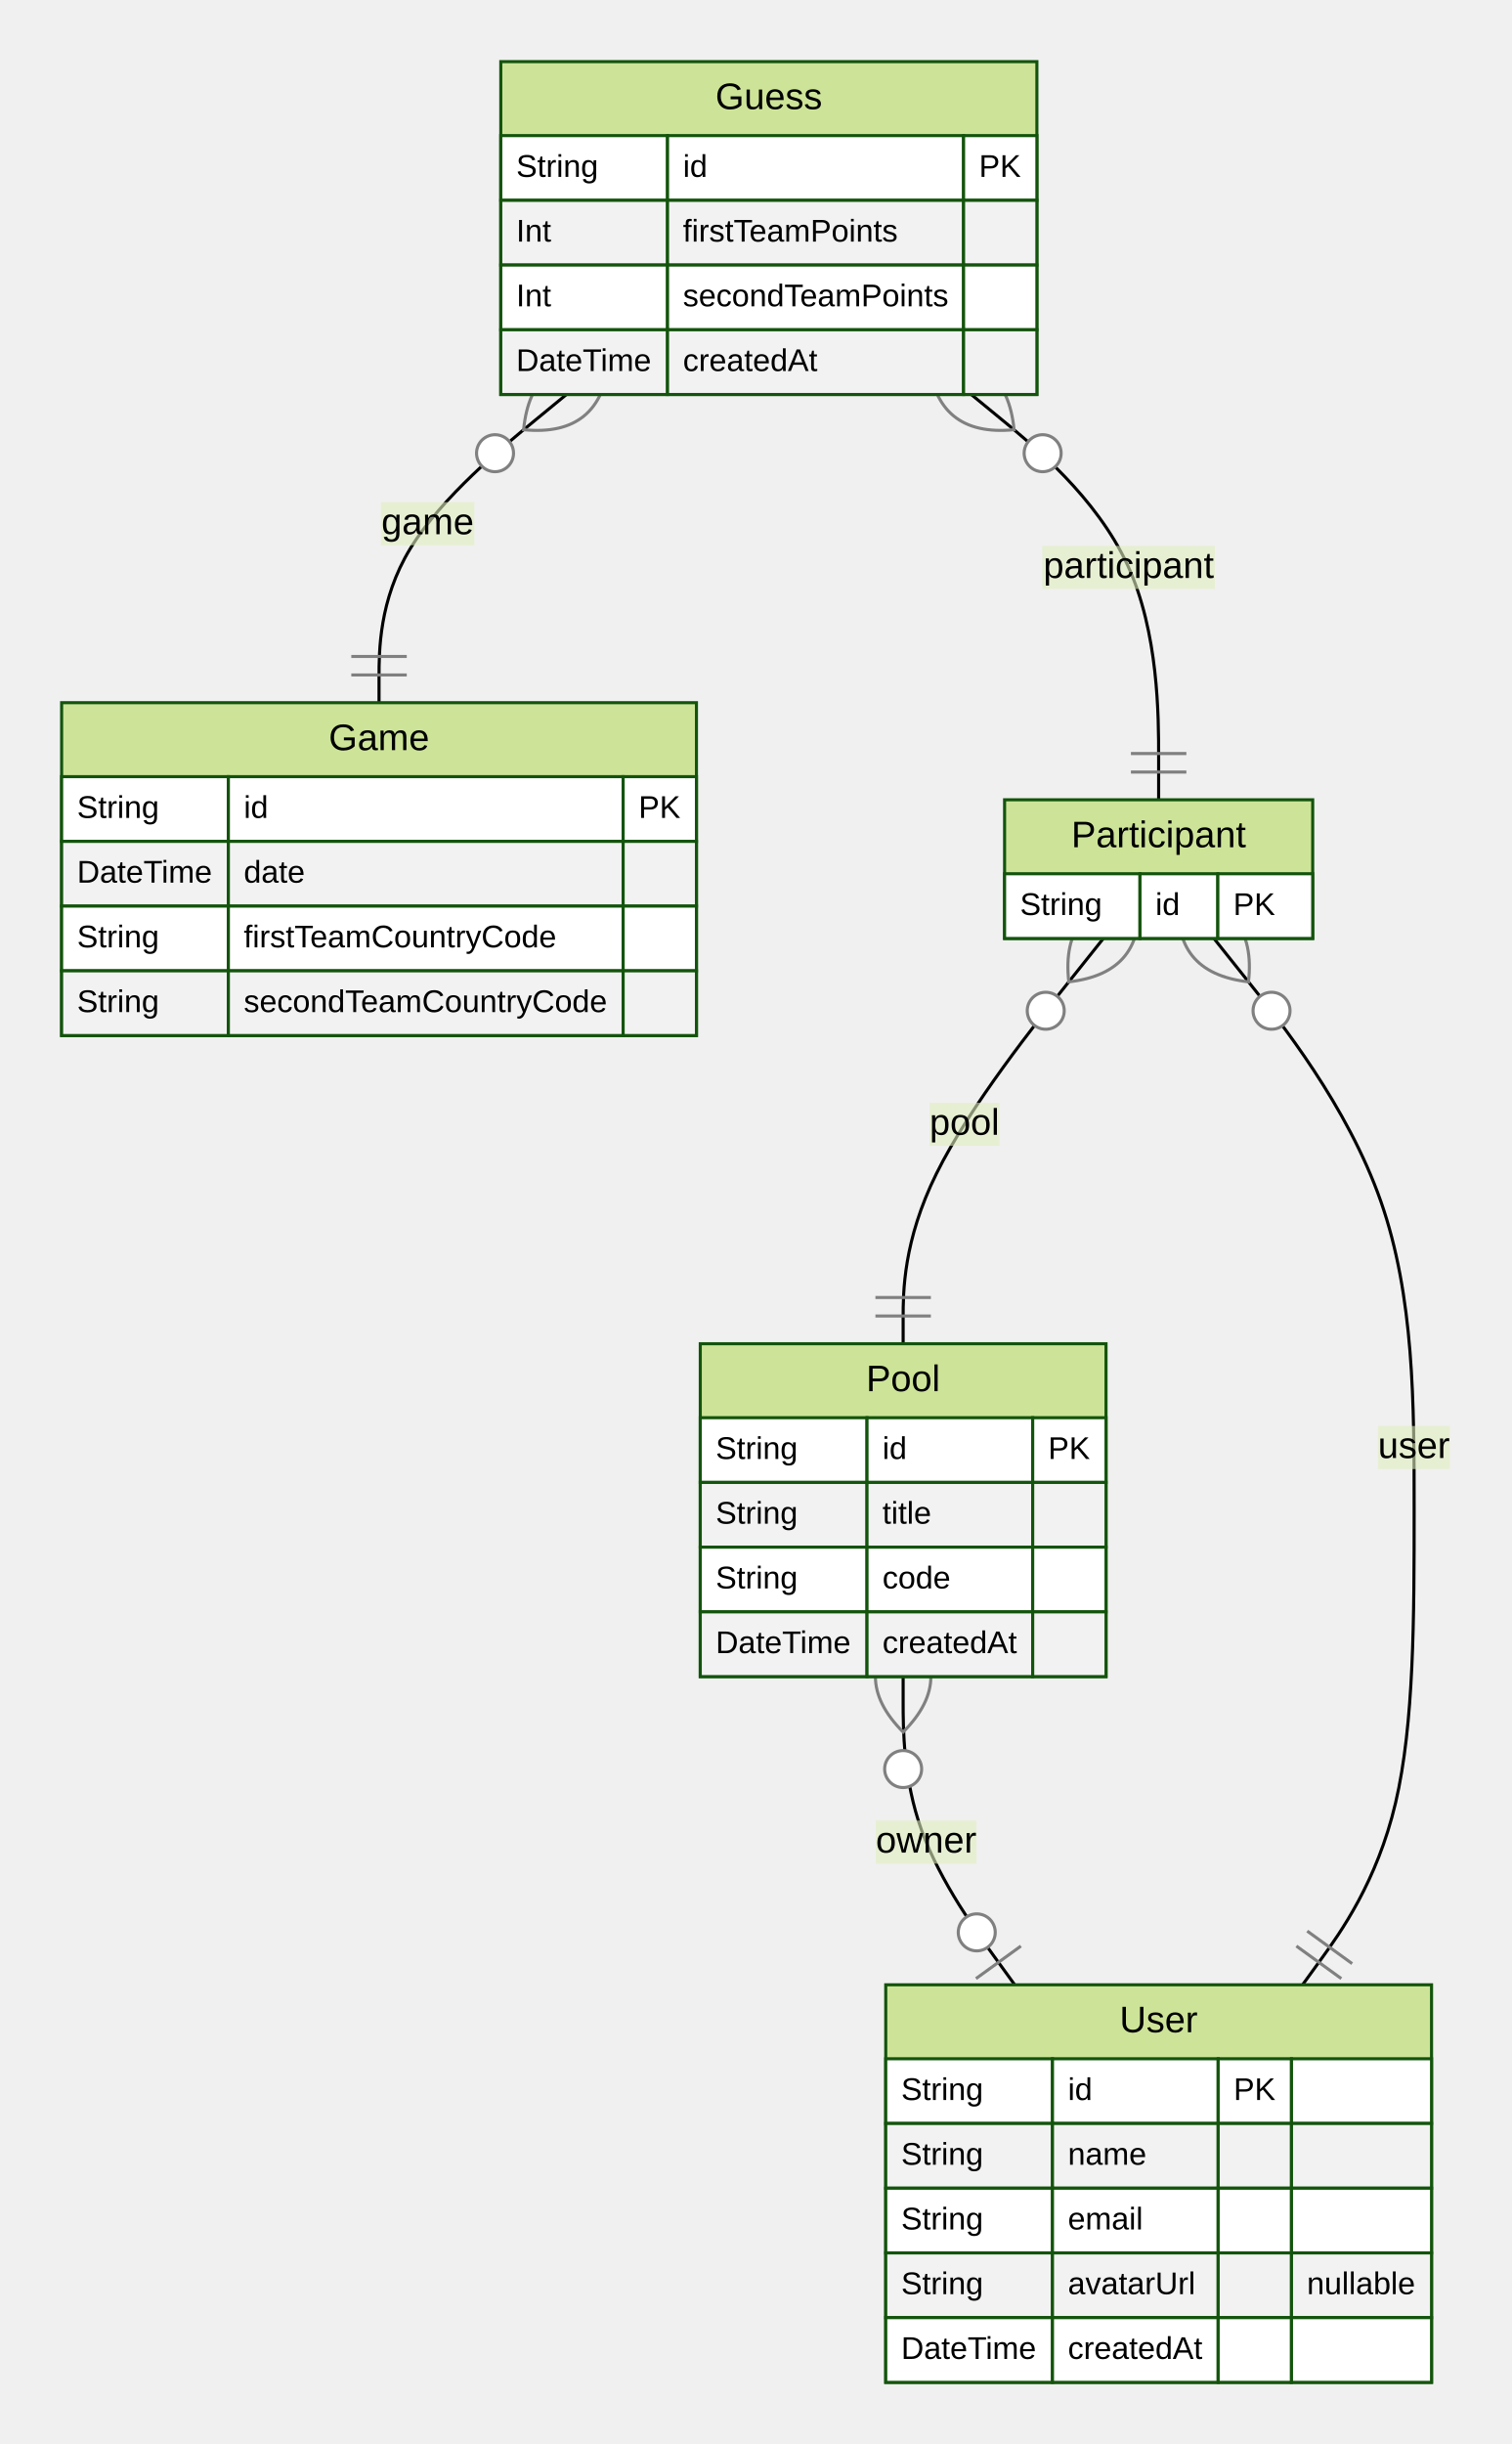
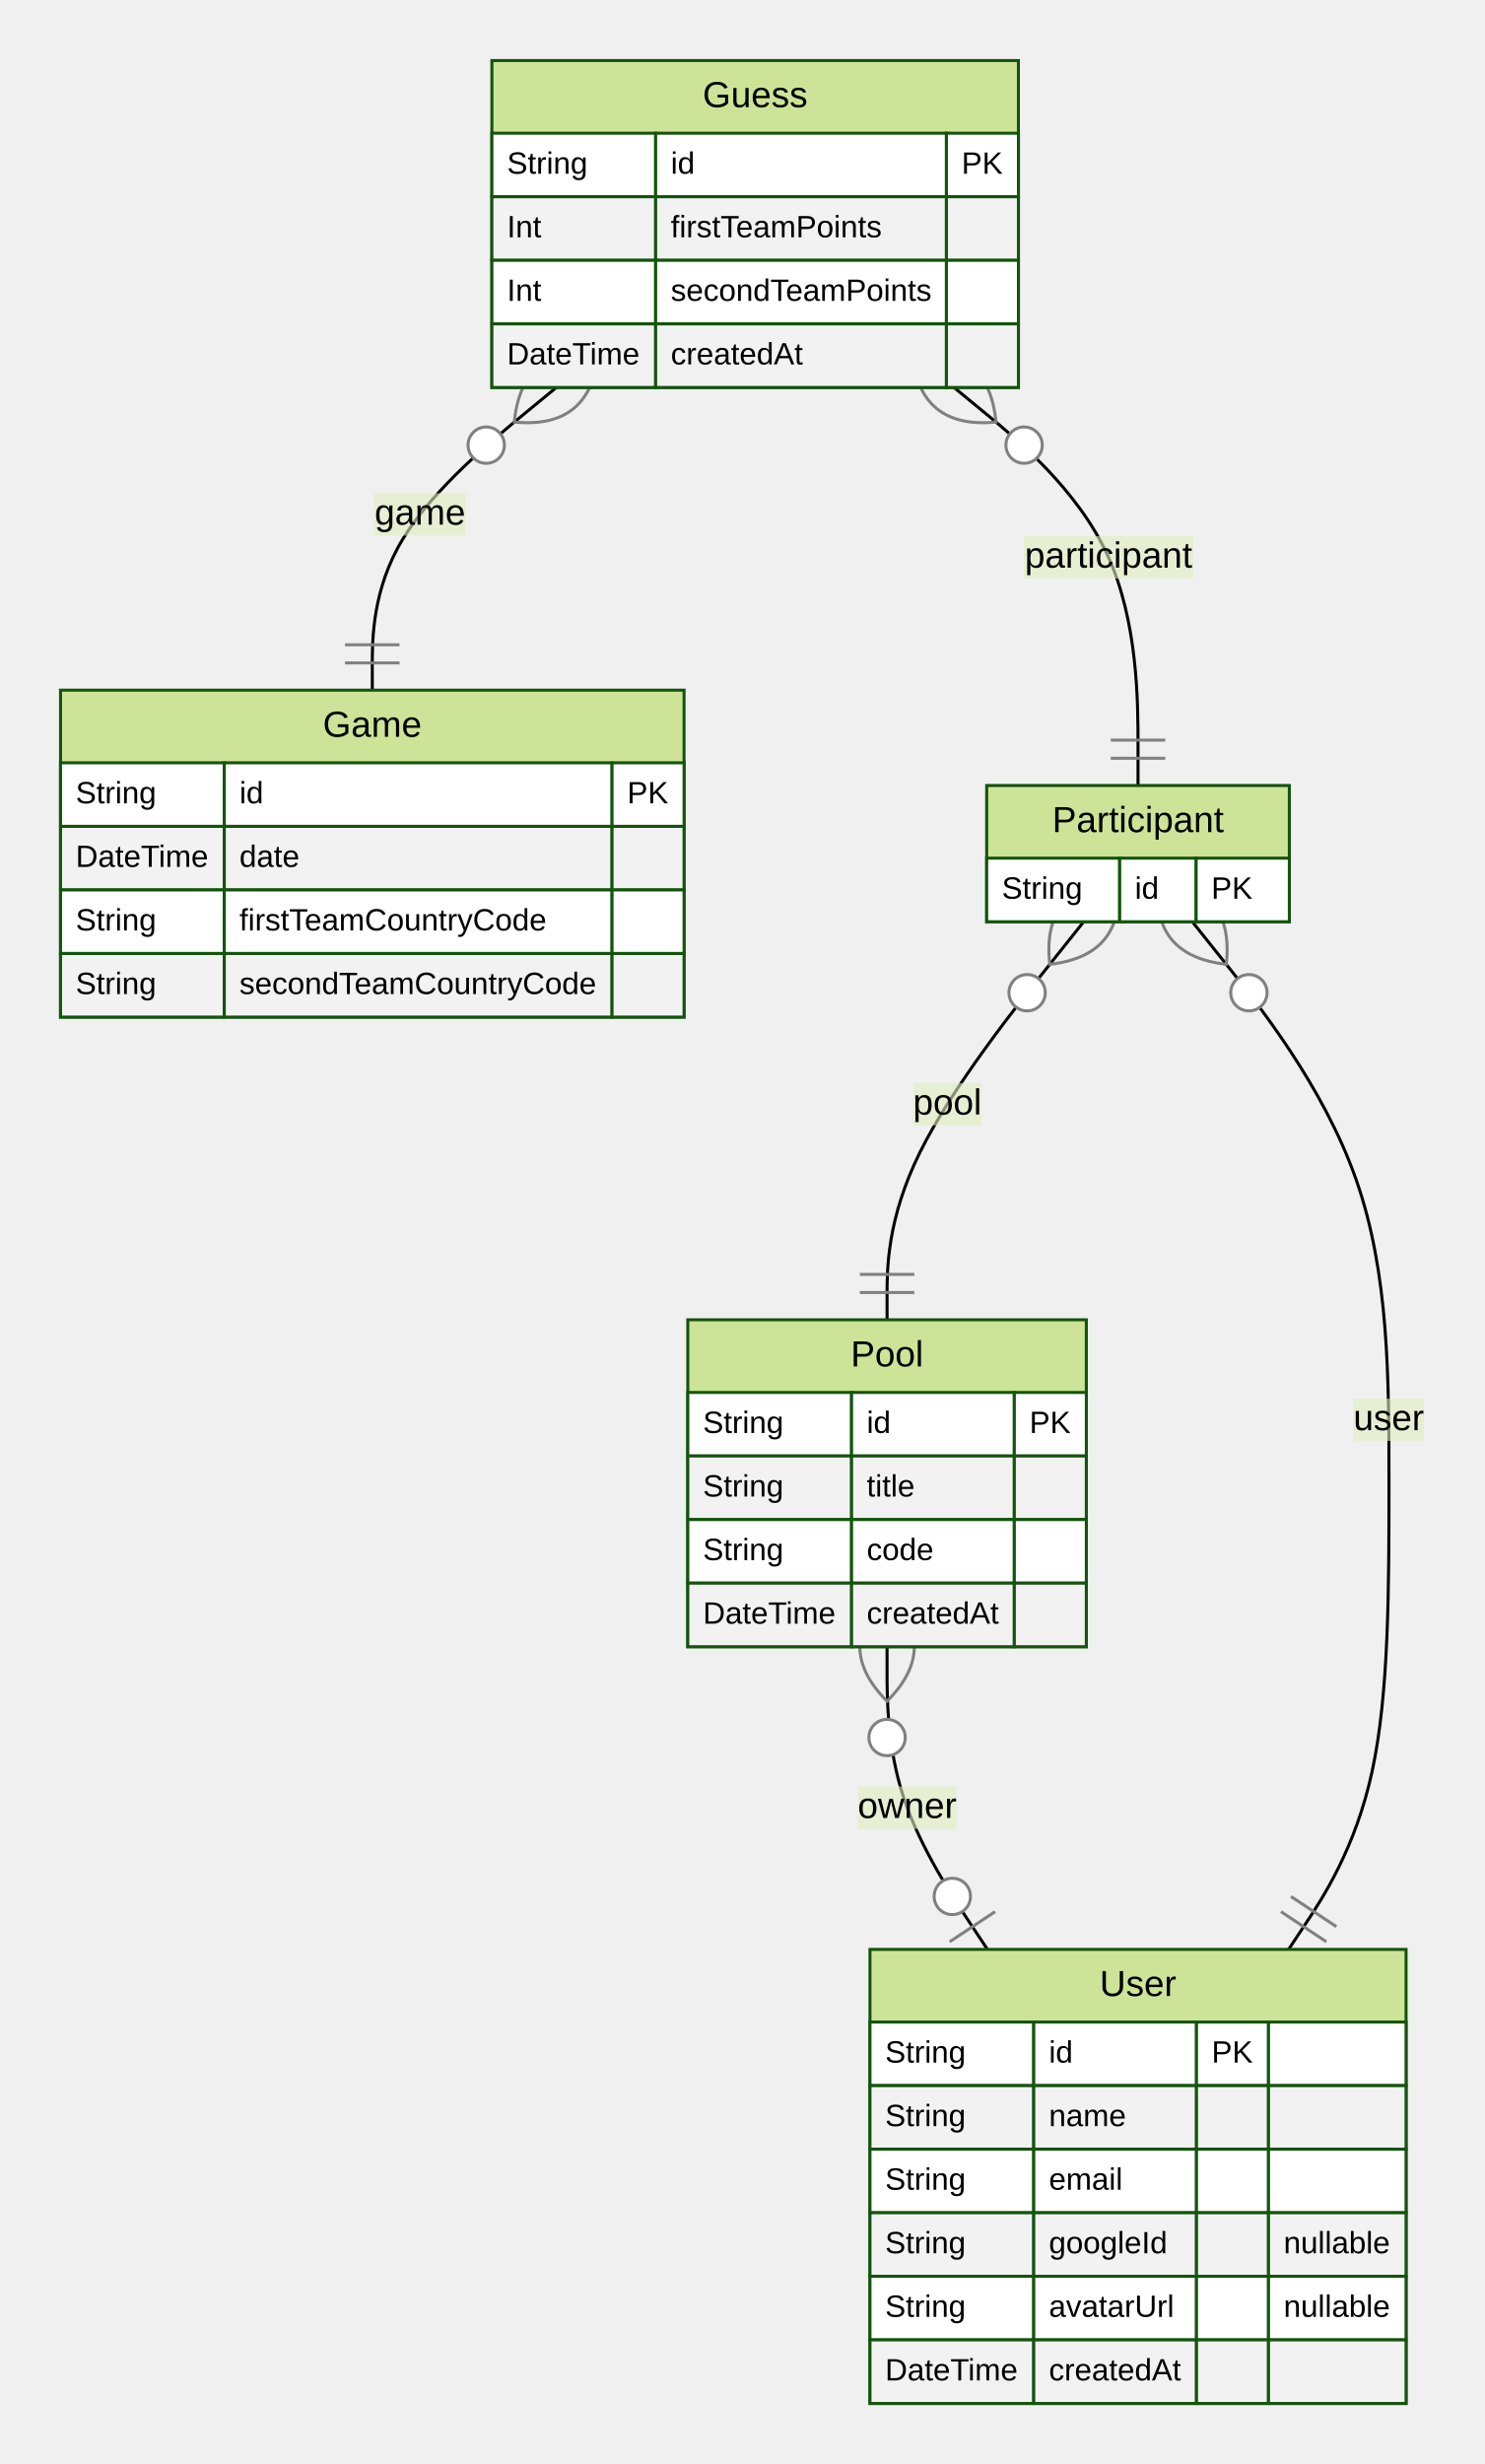
- <svg xmlns="http://www.w3.org/2000/svg" aria-labelledby="chart-title-mermaid-0 chart-desc-mermaid-0" role="img" viewBox="0 0 490.544 793" style="max-width: 490.544px; background-color: white;" width="100%" id="mermaid-0">
+ <svg xmlns="http://www.w3.org/2000/svg" aria-labelledby="chart-title-mermaid-0 chart-desc-mermaid-0" role="img" viewBox="0 0 490.536 814" style="max-width: 490.536px; background-color: white;" width="100%" id="mermaid-0">
  <style>#mermaid-0 {font-family:"trebuchet ms",verdana,arial,sans-serif;font-size:16px;fill:#000000;}#mermaid-0 .error-icon{fill:#552222;}#mermaid-0 .error-text{fill:#552222;stroke:#552222;}#mermaid-0 .edge-thickness-normal{stroke-width:2px;}#mermaid-0 .edge-thickness-thick{stroke-width:3.5px;}#mermaid-0 .edge-pattern-solid{stroke-dasharray:0;}#mermaid-0 .edge-pattern-dashed{stroke-dasharray:3;}#mermaid-0 .edge-pattern-dotted{stroke-dasharray:2;}#mermaid-0 .marker{fill:#000000;stroke:#000000;}#mermaid-0 .marker.cross{stroke:#000000;}#mermaid-0 svg{font-family:"trebuchet ms",verdana,arial,sans-serif;font-size:16px;}#mermaid-0 .entityBox{fill:#cde498;stroke:#13540c;}#mermaid-0 .attributeBoxOdd{fill:#ffffff;stroke:#13540c;}#mermaid-0 .attributeBoxEven{fill:#f2f2f2;stroke:#13540c;}#mermaid-0 .relationshipLabelBox{fill:hsl(78.158, 58.462%, 84.51%);opacity:0.7;background-color:hsl(78.158, 58.462%, 84.51%);}#mermaid-0 .relationshipLabelBox rect{opacity:0.5;}#mermaid-0 .relationshipLine{stroke:#000000;}#mermaid-0 :root{--mermaid-font-family:"trebuchet ms",verdana,arial,sans-serif;}</style>
  <g />
  <defs>
    <marker orient="auto" markerHeight="18" markerWidth="18" refY="9" refX="0" id="ONLY_ONE_START">
      <path d="M9,0 L9,18 M15,0 L15,18" fill="none" stroke="gray" />
    </marker>
  </defs>
  <defs>
    <marker orient="auto" markerHeight="18" markerWidth="18" refY="9" refX="18" id="ONLY_ONE_END">
      <path d="M3,0 L3,18 M9,0 L9,18" fill="none" stroke="gray" />
    </marker>
  </defs>
  <defs>
    <marker orient="auto" markerHeight="18" markerWidth="30" refY="9" refX="0" id="ZERO_OR_ONE_START">
      <circle r="6" cy="9" cx="21" fill="white" stroke="gray" />
      <path d="M9,0 L9,18" fill="none" stroke="gray" />
    </marker>
  </defs>
  <defs>
    <marker orient="auto" markerHeight="18" markerWidth="30" refY="9" refX="30" id="ZERO_OR_ONE_END">
      <circle r="6" cy="9" cx="9" fill="white" stroke="gray" />
      <path d="M21,0 L21,18" fill="none" stroke="gray" />
    </marker>
  </defs>
  <defs>
    <marker orient="auto" markerHeight="36" markerWidth="45" refY="18" refX="18" id="ONE_OR_MORE_START">
      <path d="M0,18 Q 18,0 36,18 Q 18,36 0,18 M42,9 L42,27" fill="none" stroke="gray" />
    </marker>
  </defs>
  <defs>
    <marker orient="auto" markerHeight="36" markerWidth="45" refY="18" refX="27" id="ONE_OR_MORE_END">
      <path d="M3,9 L3,27 M9,18 Q27,0 45,18 Q27,36 9,18" fill="none" stroke="gray" />
    </marker>
  </defs>
  <defs>
    <marker orient="auto" markerHeight="36" markerWidth="57" refY="18" refX="18" id="ZERO_OR_MORE_START">
      <circle r="6" cy="18" cx="48" fill="white" stroke="gray" />
      <path d="M0,18 Q18,0 36,18 Q18,36 0,18" fill="none" stroke="gray" />
    </marker>
  </defs>
  <defs>
    <marker orient="auto" markerHeight="36" markerWidth="57" refY="18" refX="39" id="ZERO_OR_MORE_END">
      <circle r="6" cy="18" cx="9" fill="white" stroke="gray" />
      <path d="M21,18 Q39,0 57,18 Q39,36 21,18" fill="none" stroke="gray" />
    </marker>
  </defs>
-   <path marker-start="url(#ZERO_OR_MORE_START)" marker-end="url(#ZERO_OR_ONE_END)" fill="none" stroke="gray" d="M293.108,544L293.108,552.333C293.108,560.667,293.108,577.333,299.143,594C305.178,610.667,317.248,627.333,323.283,635.667L329.318,644" class="er relationshipLine" />
+   <path marker-start="url(#ZERO_OR_MORE_START)" marker-end="url(#ZERO_OR_ONE_END)" fill="none" stroke="gray" d="M293.108,544L293.108,552.333C293.108,560.667,293.108,577.333,298.636,594C304.164,610.667,315.22,627.333,320.748,635.667L326.276,644" class="er relationshipLine" />
  <path marker-start="url(#ZERO_OR_MORE_START)" marker-end="url(#ONLY_ONE_END)" fill="none" stroke="gray" d="M183.835,128L173.698,136.333C163.562,144.667,143.288,161.333,133.151,178C123.014,194.667,123.014,211.333,123.014,219.667L123.014,228" class="er relationshipLine" />
  <path marker-start="url(#ZERO_OR_MORE_START)" marker-end="url(#ONLY_ONE_END)" fill="none" stroke="gray" d="M315.208,128L325.345,136.333C335.482,144.667,355.755,161.333,365.892,183.25C376.029,205.167,376.029,232.333,376.029,245.917L376.029,259.5" class="er relationshipLine" />
-   <path marker-start="url(#ZERO_OR_MORE_START)" marker-end="url(#ONLY_ONE_END)" fill="none" stroke="gray" d="M393.968,304.5L404.799,318.083C415.629,331.667,437.289,358.833,448.119,389.75C458.95,420.667,458.95,455.333,458.95,490C458.95,524.667,458.95,559.333,452.915,585C446.88,610.667,434.81,627.333,428.775,635.667L422.74,644" class="er relationshipLine" />
+   <path marker-start="url(#ZERO_OR_MORE_START)" marker-end="url(#ONLY_ONE_END)" fill="none" stroke="gray" d="M393.968,304.5L404.799,318.083C415.629,331.667,437.289,358.833,448.119,389.75C458.95,420.667,458.95,455.333,458.95,490C458.95,524.667,458.95,559.333,453.422,585C447.894,610.667,436.837,627.333,431.309,635.667L425.781,644" class="er relationshipLine" />
  <path marker-start="url(#ZERO_OR_MORE_START)" marker-end="url(#ONLY_ONE_END)" fill="none" stroke="gray" d="M358.089,304.5L347.259,318.083C336.429,331.667,314.769,358.833,303.938,380.75C293.108,402.667,293.108,419.333,293.108,427.667L293.108,436" class="er relationshipLine" />
  <g transform="translate(227.2667,436 )" id="Pool">
    <rect height="108" width="131.683" y="0" x="0" stroke="gray" fill-opacity="100%" fill="honeydew" class="er entityBox" />
    <text transform="translate(65.84149,12)" style="font-family: &quot;trebuchet ms&quot;, verdana, arial, sans-serif;; font-size: 12px" text-anchor="middle" dominant-baseline="middle" y="0" x="0" id="entity-Pool" class="er entityLabel">Pool</text>
    <rect height="21" width="54.113" y="24" x="0" stroke="gray" fill-opacity="100%" fill="honeydew" class="er attributeBoxOdd" />
    <text transform="translate(5,34.5)" style="font-family: &quot;trebuchet ms&quot;, verdana, arial, sans-serif;; font-size: 10.2px" text-anchor="left" dominant-baseline="middle" y="0" x="0" id="entity-Pool-attr-1-type" class="er entityLabel">String</text>
    <rect height="21" width="53.775" y="24" x="54.113" stroke="gray" fill-opacity="100%" fill="honeydew" class="er attributeBoxOdd" />
    <text transform="translate(59.11313,34.5)" style="font-family: &quot;trebuchet ms&quot;, verdana, arial, sans-serif;; font-size: 10.2px" text-anchor="left" dominant-baseline="middle" y="0" x="0" id="entity-Pool-attr-1-name" class="er entityLabel">id</text>
    <rect height="21" width="23.795" y="24" x="107.888" stroke="gray" fill-opacity="100%" fill="honeydew" class="er attributeBoxOdd" />
    <text transform="translate(112.888,34.5)" style="font-family: &quot;trebuchet ms&quot;, verdana, arial, sans-serif;; font-size: 10.2px" text-anchor="left" dominant-baseline="middle" y="0" x="0" id="entity-Pool-attr-1-key" class="er entityLabel">PK</text>
    <rect height="21" width="54.113" y="45" x="0" stroke="gray" fill-opacity="100%" fill="honeydew" class="er attributeBoxEven" />
    <text transform="translate(5,55.5)" style="font-family: &quot;trebuchet ms&quot;, verdana, arial, sans-serif;; font-size: 10.2px" text-anchor="left" dominant-baseline="middle" y="0" x="0" id="entity-Pool-attr-2-type" class="er entityLabel">String</text>
    <rect height="21" width="53.775" y="45" x="54.113" stroke="gray" fill-opacity="100%" fill="honeydew" class="er attributeBoxEven" />
    <text transform="translate(59.11313,55.5)" style="font-family: &quot;trebuchet ms&quot;, verdana, arial, sans-serif;; font-size: 10.2px" text-anchor="left" dominant-baseline="middle" y="0" x="0" id="entity-Pool-attr-2-name" class="er entityLabel">title</text>
    <rect height="21" width="23.795" y="45" x="107.888" stroke="gray" fill-opacity="100%" fill="honeydew" class="er attributeBoxEven" />
    <text transform="translate(112.888,55.5)" style="font-family: &quot;trebuchet ms&quot;, verdana, arial, sans-serif;; font-size: 10.2px" text-anchor="left" dominant-baseline="middle" y="0" x="0" id="entity-Pool-attr-2-key" class="er entityLabel" />
    <rect height="21" width="54.113" y="66" x="0" stroke="gray" fill-opacity="100%" fill="honeydew" class="er attributeBoxOdd" />
    <text transform="translate(5,76.5)" style="font-family: &quot;trebuchet ms&quot;, verdana, arial, sans-serif;; font-size: 10.2px" text-anchor="left" dominant-baseline="middle" y="0" x="0" id="entity-Pool-attr-3-type" class="er entityLabel">String</text>
    <rect height="21" width="53.775" y="66" x="54.113" stroke="gray" fill-opacity="100%" fill="honeydew" class="er attributeBoxOdd" />
    <text transform="translate(59.11313,76.5)" style="font-family: &quot;trebuchet ms&quot;, verdana, arial, sans-serif;; font-size: 10.2px" text-anchor="left" dominant-baseline="middle" y="0" x="0" id="entity-Pool-attr-3-name" class="er entityLabel">code</text>
    <rect height="21" width="23.795" y="66" x="107.888" stroke="gray" fill-opacity="100%" fill="honeydew" class="er attributeBoxOdd" />
    <text transform="translate(112.888,76.5)" style="font-family: &quot;trebuchet ms&quot;, verdana, arial, sans-serif;; font-size: 10.2px" text-anchor="left" dominant-baseline="middle" y="0" x="0" id="entity-Pool-attr-3-key" class="er entityLabel" />
    <rect height="21" width="54.113" y="87" x="0" stroke="gray" fill-opacity="100%" fill="honeydew" class="er attributeBoxEven" />
    <text transform="translate(5,97.5)" style="font-family: &quot;trebuchet ms&quot;, verdana, arial, sans-serif;; font-size: 10.2px" text-anchor="left" dominant-baseline="middle" y="0" x="0" id="entity-Pool-attr-4-type" class="er entityLabel">DateTime</text>
    <rect height="21" width="53.775" y="87" x="54.113" stroke="gray" fill-opacity="100%" fill="honeydew" class="er attributeBoxEven" />
    <text transform="translate(59.11313,97.5)" style="font-family: &quot;trebuchet ms&quot;, verdana, arial, sans-serif;; font-size: 10.2px" text-anchor="left" dominant-baseline="middle" y="0" x="0" id="entity-Pool-attr-4-name" class="er entityLabel">createdAt</text>
    <rect height="21" width="23.795" y="87" x="107.888" stroke="gray" fill-opacity="100%" fill="honeydew" class="er attributeBoxEven" />
    <text transform="translate(112.888,97.5)" style="font-family: &quot;trebuchet ms&quot;, verdana, arial, sans-serif;; font-size: 10.2px" text-anchor="left" dominant-baseline="middle" y="0" x="0" id="entity-Pool-attr-4-key" class="er entityLabel" />
  </g>
  <g transform="translate(287.4608,644 )" id="User">
-     <rect height="129" width="177.136" y="0" x="0" stroke="gray" fill-opacity="100%" fill="honeydew" class="er entityBox" />
+     <rect height="150" width="177.136" y="0" x="0" stroke="gray" fill-opacity="100%" fill="honeydew" class="er entityBox" />
    <text transform="translate(88.5681,12)" style="font-family: &quot;trebuchet ms&quot;, verdana, arial, sans-serif;; font-size: 12px" text-anchor="middle" dominant-baseline="middle" y="0" x="0" id="entity-User" class="er entityLabel">User</text>
    <rect height="21" width="54.113" y="24" x="0" stroke="gray" fill-opacity="100%" fill="honeydew" class="er attributeBoxOdd" />
    <text transform="translate(5,34.5)" style="font-family: &quot;trebuchet ms&quot;, verdana, arial, sans-serif;; font-size: 10.2px" text-anchor="left" dominant-baseline="middle" y="0" x="0" id="entity-User-attr-1-type" class="er entityLabel">String</text>
    <rect height="21" width="53.775" y="24" x="54.113" stroke="gray" fill-opacity="100%" fill="honeydew" class="er attributeBoxOdd" />
    <text transform="translate(59.11313,34.5)" style="font-family: &quot;trebuchet ms&quot;, verdana, arial, sans-serif;; font-size: 10.2px" text-anchor="left" dominant-baseline="middle" y="0" x="0" id="entity-User-attr-1-name" class="er entityLabel">id</text>
    <rect height="21" width="23.795" y="24" x="107.888" stroke="gray" fill-opacity="100%" fill="honeydew" class="er attributeBoxOdd" />
    <text transform="translate(112.888,34.5)" style="font-family: &quot;trebuchet ms&quot;, verdana, arial, sans-serif;; font-size: 10.2px" text-anchor="left" dominant-baseline="middle" y="0" x="0" id="entity-User-attr-1-key" class="er entityLabel">PK</text>
    <rect height="21" width="45.453" y="24" x="131.683" stroke="gray" fill-opacity="100%" fill="honeydew" class="er attributeBoxOdd" />
    <text transform="translate(136.683,34.5)" style="font-family: &quot;trebuchet ms&quot;, verdana, arial, sans-serif;; font-size: 10.2px" text-anchor="left" dominant-baseline="middle" y="0" x="0" id="entity-User-attr-1-comment" class="er entityLabel" />
    <rect height="21" width="54.113" y="45" x="0" stroke="gray" fill-opacity="100%" fill="honeydew" class="er attributeBoxEven" />
    <text transform="translate(5,55.5)" style="font-family: &quot;trebuchet ms&quot;, verdana, arial, sans-serif;; font-size: 10.2px" text-anchor="left" dominant-baseline="middle" y="0" x="0" id="entity-User-attr-2-type" class="er entityLabel">String</text>
    <rect height="21" width="53.775" y="45" x="54.113" stroke="gray" fill-opacity="100%" fill="honeydew" class="er attributeBoxEven" />
    <text transform="translate(59.11313,55.5)" style="font-family: &quot;trebuchet ms&quot;, verdana, arial, sans-serif;; font-size: 10.2px" text-anchor="left" dominant-baseline="middle" y="0" x="0" id="entity-User-attr-2-name" class="er entityLabel">name</text>
    <rect height="21" width="23.795" y="45" x="107.888" stroke="gray" fill-opacity="100%" fill="honeydew" class="er attributeBoxEven" />
    <text transform="translate(112.888,55.5)" style="font-family: &quot;trebuchet ms&quot;, verdana, arial, sans-serif;; font-size: 10.2px" text-anchor="left" dominant-baseline="middle" y="0" x="0" id="entity-User-attr-2-key" class="er entityLabel" />
    <rect height="21" width="45.453" y="45" x="131.683" stroke="gray" fill-opacity="100%" fill="honeydew" class="er attributeBoxEven" />
    <text transform="translate(136.683,55.5)" style="font-family: &quot;trebuchet ms&quot;, verdana, arial, sans-serif;; font-size: 10.2px" text-anchor="left" dominant-baseline="middle" y="0" x="0" id="entity-User-attr-2-comment" class="er entityLabel" />
    <rect height="21" width="54.113" y="66" x="0" stroke="gray" fill-opacity="100%" fill="honeydew" class="er attributeBoxOdd" />
    <text transform="translate(5,76.5)" style="font-family: &quot;trebuchet ms&quot;, verdana, arial, sans-serif;; font-size: 10.2px" text-anchor="left" dominant-baseline="middle" y="0" x="0" id="entity-User-attr-3-type" class="er entityLabel">String</text>
    <rect height="21" width="53.775" y="66" x="54.113" stroke="gray" fill-opacity="100%" fill="honeydew" class="er attributeBoxOdd" />
    <text transform="translate(59.11313,76.5)" style="font-family: &quot;trebuchet ms&quot;, verdana, arial, sans-serif;; font-size: 10.2px" text-anchor="left" dominant-baseline="middle" y="0" x="0" id="entity-User-attr-3-name" class="er entityLabel">email</text>
    <rect height="21" width="23.795" y="66" x="107.888" stroke="gray" fill-opacity="100%" fill="honeydew" class="er attributeBoxOdd" />
    <text transform="translate(112.888,76.5)" style="font-family: &quot;trebuchet ms&quot;, verdana, arial, sans-serif;; font-size: 10.2px" text-anchor="left" dominant-baseline="middle" y="0" x="0" id="entity-User-attr-3-key" class="er entityLabel" />
    <rect height="21" width="45.453" y="66" x="131.683" stroke="gray" fill-opacity="100%" fill="honeydew" class="er attributeBoxOdd" />
    <text transform="translate(136.683,76.5)" style="font-family: &quot;trebuchet ms&quot;, verdana, arial, sans-serif;; font-size: 10.2px" text-anchor="left" dominant-baseline="middle" y="0" x="0" id="entity-User-attr-3-comment" class="er entityLabel" />
    <rect height="21" width="54.113" y="87" x="0" stroke="gray" fill-opacity="100%" fill="honeydew" class="er attributeBoxEven" />
    <text transform="translate(5,97.5)" style="font-family: &quot;trebuchet ms&quot;, verdana, arial, sans-serif;; font-size: 10.2px" text-anchor="left" dominant-baseline="middle" y="0" x="0" id="entity-User-attr-4-type" class="er entityLabel">String</text>
    <rect height="21" width="53.775" y="87" x="54.113" stroke="gray" fill-opacity="100%" fill="honeydew" class="er attributeBoxEven" />
-     <text transform="translate(59.11313,97.5)" style="font-family: &quot;trebuchet ms&quot;, verdana, arial, sans-serif;; font-size: 10.2px" text-anchor="left" dominant-baseline="middle" y="0" x="0" id="entity-User-attr-4-name" class="er entityLabel">avatarUrl</text>
+     <text transform="translate(59.11313,97.5)" style="font-family: &quot;trebuchet ms&quot;, verdana, arial, sans-serif;; font-size: 10.2px" text-anchor="left" dominant-baseline="middle" y="0" x="0" id="entity-User-attr-4-name" class="er entityLabel">googleId</text>
    <rect height="21" width="23.795" y="87" x="107.888" stroke="gray" fill-opacity="100%" fill="honeydew" class="er attributeBoxEven" />
    <text transform="translate(112.888,97.5)" style="font-family: &quot;trebuchet ms&quot;, verdana, arial, sans-serif;; font-size: 10.2px" text-anchor="left" dominant-baseline="middle" y="0" x="0" id="entity-User-attr-4-key" class="er entityLabel" />
    <rect height="21" width="45.453" y="87" x="131.683" stroke="gray" fill-opacity="100%" fill="honeydew" class="er attributeBoxEven" />
    <text transform="translate(136.683,97.5)" style="font-family: &quot;trebuchet ms&quot;, verdana, arial, sans-serif;; font-size: 10.2px" text-anchor="left" dominant-baseline="middle" y="0" x="0" id="entity-User-attr-4-comment" class="er entityLabel">nullable</text>
    <rect height="21" width="54.113" y="108" x="0" stroke="gray" fill-opacity="100%" fill="honeydew" class="er attributeBoxOdd" />
-     <text transform="translate(5,118.5)" style="font-family: &quot;trebuchet ms&quot;, verdana, arial, sans-serif;; font-size: 10.2px" text-anchor="left" dominant-baseline="middle" y="0" x="0" id="entity-User-attr-5-type" class="er entityLabel">DateTime</text>
+     <text transform="translate(5,118.5)" style="font-family: &quot;trebuchet ms&quot;, verdana, arial, sans-serif;; font-size: 10.2px" text-anchor="left" dominant-baseline="middle" y="0" x="0" id="entity-User-attr-5-type" class="er entityLabel">String</text>
    <rect height="21" width="53.775" y="108" x="54.113" stroke="gray" fill-opacity="100%" fill="honeydew" class="er attributeBoxOdd" />
-     <text transform="translate(59.11313,118.5)" style="font-family: &quot;trebuchet ms&quot;, verdana, arial, sans-serif;; font-size: 10.2px" text-anchor="left" dominant-baseline="middle" y="0" x="0" id="entity-User-attr-5-name" class="er entityLabel">createdAt</text>
+     <text transform="translate(59.11313,118.5)" style="font-family: &quot;trebuchet ms&quot;, verdana, arial, sans-serif;; font-size: 10.2px" text-anchor="left" dominant-baseline="middle" y="0" x="0" id="entity-User-attr-5-name" class="er entityLabel">avatarUrl</text>
    <rect height="21" width="23.795" y="108" x="107.888" stroke="gray" fill-opacity="100%" fill="honeydew" class="er attributeBoxOdd" />
    <text transform="translate(112.888,118.5)" style="font-family: &quot;trebuchet ms&quot;, verdana, arial, sans-serif;; font-size: 10.2px" text-anchor="left" dominant-baseline="middle" y="0" x="0" id="entity-User-attr-5-key" class="er entityLabel" />
    <rect height="21" width="45.453" y="108" x="131.683" stroke="gray" fill-opacity="100%" fill="honeydew" class="er attributeBoxOdd" />
-     <text transform="translate(136.683,118.5)" style="font-family: &quot;trebuchet ms&quot;, verdana, arial, sans-serif;; font-size: 10.2px" text-anchor="left" dominant-baseline="middle" y="0" x="0" id="entity-User-attr-5-comment" class="er entityLabel" />
+     <text transform="translate(136.683,118.5)" style="font-family: &quot;trebuchet ms&quot;, verdana, arial, sans-serif;; font-size: 10.2px" text-anchor="left" dominant-baseline="middle" y="0" x="0" id="entity-User-attr-5-comment" class="er entityLabel">nullable</text>
+     <rect height="21" width="54.113" y="129" x="0" stroke="gray" fill-opacity="100%" fill="honeydew" class="er attributeBoxEven" />
+     <text transform="translate(5,139.5)" style="font-family: &quot;trebuchet ms&quot;, verdana, arial, sans-serif;; font-size: 10.2px" text-anchor="left" dominant-baseline="middle" y="0" x="0" id="entity-User-attr-6-type" class="er entityLabel">DateTime</text>
+     <rect height="21" width="53.775" y="129" x="54.113" stroke="gray" fill-opacity="100%" fill="honeydew" class="er attributeBoxEven" />
+     <text transform="translate(59.11313,139.5)" style="font-family: &quot;trebuchet ms&quot;, verdana, arial, sans-serif;; font-size: 10.2px" text-anchor="left" dominant-baseline="middle" y="0" x="0" id="entity-User-attr-6-name" class="er entityLabel">createdAt</text>
+     <rect height="21" width="23.795" y="129" x="107.888" stroke="gray" fill-opacity="100%" fill="honeydew" class="er attributeBoxEven" />
+     <text transform="translate(112.888,139.5)" style="font-family: &quot;trebuchet ms&quot;, verdana, arial, sans-serif;; font-size: 10.2px" text-anchor="left" dominant-baseline="middle" y="0" x="0" id="entity-User-attr-6-key" class="er entityLabel" />
+     <rect height="21" width="45.453" y="129" x="131.683" stroke="gray" fill-opacity="100%" fill="honeydew" class="er attributeBoxEven" />
+     <text transform="translate(136.683,139.5)" style="font-family: &quot;trebuchet ms&quot;, verdana, arial, sans-serif;; font-size: 10.2px" text-anchor="left" dominant-baseline="middle" y="0" x="0" id="entity-User-attr-6-comment" class="er entityLabel" />
  </g>
  <g transform="translate(20,228 )" id="Game">
    <rect height="108" width="206.029" y="0" x="0" stroke="gray" fill-opacity="100%" fill="honeydew" class="er entityBox" />
    <text transform="translate(103.0145,12)" style="font-family: &quot;trebuchet ms&quot;, verdana, arial, sans-serif;; font-size: 12px" text-anchor="middle" dominant-baseline="middle" y="0" x="0" id="entity-Game" class="er entityLabel">Game</text>
    <rect height="21" width="54.113" y="24" x="0" stroke="gray" fill-opacity="100%" fill="honeydew" class="er attributeBoxOdd" />
    <text transform="translate(5,34.5)" style="font-family: &quot;trebuchet ms&quot;, verdana, arial, sans-serif;; font-size: 10.2px" text-anchor="left" dominant-baseline="middle" y="0" x="0" id="entity-Game-attr-1-type" class="er entityLabel">String</text>
    <rect height="21" width="128.121" y="24" x="54.113" stroke="gray" fill-opacity="100%" fill="honeydew" class="er attributeBoxOdd" />
    <text transform="translate(59.11313,34.5)" style="font-family: &quot;trebuchet ms&quot;, verdana, arial, sans-serif;; font-size: 10.2px" text-anchor="left" dominant-baseline="middle" y="0" x="0" id="entity-Game-attr-1-name" class="er entityLabel">id</text>
    <rect height="21" width="23.795" y="24" x="182.234" stroke="gray" fill-opacity="100%" fill="honeydew" class="er attributeBoxOdd" />
    <text transform="translate(187.2339,34.5)" style="font-family: &quot;trebuchet ms&quot;, verdana, arial, sans-serif;; font-size: 10.2px" text-anchor="left" dominant-baseline="middle" y="0" x="0" id="entity-Game-attr-1-key" class="er entityLabel">PK</text>
    <rect height="21" width="54.113" y="45" x="0" stroke="gray" fill-opacity="100%" fill="honeydew" class="er attributeBoxEven" />
    <text transform="translate(5,55.5)" style="font-family: &quot;trebuchet ms&quot;, verdana, arial, sans-serif;; font-size: 10.2px" text-anchor="left" dominant-baseline="middle" y="0" x="0" id="entity-Game-attr-2-type" class="er entityLabel">DateTime</text>
    <rect height="21" width="128.121" y="45" x="54.113" stroke="gray" fill-opacity="100%" fill="honeydew" class="er attributeBoxEven" />
    <text transform="translate(59.11313,55.5)" style="font-family: &quot;trebuchet ms&quot;, verdana, arial, sans-serif;; font-size: 10.2px" text-anchor="left" dominant-baseline="middle" y="0" x="0" id="entity-Game-attr-2-name" class="er entityLabel">date</text>
    <rect height="21" width="23.795" y="45" x="182.234" stroke="gray" fill-opacity="100%" fill="honeydew" class="er attributeBoxEven" />
    <text transform="translate(187.2339,55.5)" style="font-family: &quot;trebuchet ms&quot;, verdana, arial, sans-serif;; font-size: 10.2px" text-anchor="left" dominant-baseline="middle" y="0" x="0" id="entity-Game-attr-2-key" class="er entityLabel" />
    <rect height="21" width="54.113" y="66" x="0" stroke="gray" fill-opacity="100%" fill="honeydew" class="er attributeBoxOdd" />
    <text transform="translate(5,76.5)" style="font-family: &quot;trebuchet ms&quot;, verdana, arial, sans-serif;; font-size: 10.2px" text-anchor="left" dominant-baseline="middle" y="0" x="0" id="entity-Game-attr-3-type" class="er entityLabel">String</text>
    <rect height="21" width="128.121" y="66" x="54.113" stroke="gray" fill-opacity="100%" fill="honeydew" class="er attributeBoxOdd" />
    <text transform="translate(59.11313,76.5)" style="font-family: &quot;trebuchet ms&quot;, verdana, arial, sans-serif;; font-size: 10.2px" text-anchor="left" dominant-baseline="middle" y="0" x="0" id="entity-Game-attr-3-name" class="er entityLabel">firstTeamCountryCode</text>
    <rect height="21" width="23.795" y="66" x="182.234" stroke="gray" fill-opacity="100%" fill="honeydew" class="er attributeBoxOdd" />
    <text transform="translate(187.2339,76.5)" style="font-family: &quot;trebuchet ms&quot;, verdana, arial, sans-serif;; font-size: 10.2px" text-anchor="left" dominant-baseline="middle" y="0" x="0" id="entity-Game-attr-3-key" class="er entityLabel" />
    <rect height="21" width="54.113" y="87" x="0" stroke="gray" fill-opacity="100%" fill="honeydew" class="er attributeBoxEven" />
    <text transform="translate(5,97.5)" style="font-family: &quot;trebuchet ms&quot;, verdana, arial, sans-serif;; font-size: 10.2px" text-anchor="left" dominant-baseline="middle" y="0" x="0" id="entity-Game-attr-4-type" class="er entityLabel">String</text>
    <rect height="21" width="128.121" y="87" x="54.113" stroke="gray" fill-opacity="100%" fill="honeydew" class="er attributeBoxEven" />
    <text transform="translate(59.11313,97.5)" style="font-family: &quot;trebuchet ms&quot;, verdana, arial, sans-serif;; font-size: 10.2px" text-anchor="left" dominant-baseline="middle" y="0" x="0" id="entity-Game-attr-4-name" class="er entityLabel">secondTeamCountryCode</text>
    <rect height="21" width="23.795" y="87" x="182.234" stroke="gray" fill-opacity="100%" fill="honeydew" class="er attributeBoxEven" />
    <text transform="translate(187.2339,97.5)" style="font-family: &quot;trebuchet ms&quot;, verdana, arial, sans-serif;; font-size: 10.2px" text-anchor="left" dominant-baseline="middle" y="0" x="0" id="entity-Game-attr-4-key" class="er entityLabel" />
  </g>
  <g transform="translate(162.5286,20 )" id="Guess">
    <rect height="108" width="173.986" y="0" x="0" stroke="gray" fill-opacity="100%" fill="honeydew" class="er entityBox" />
    <text transform="translate(86.99312,12)" style="font-family: &quot;trebuchet ms&quot;, verdana, arial, sans-serif;; font-size: 12px" text-anchor="middle" dominant-baseline="middle" y="0" x="0" id="entity-Guess" class="er entityLabel">Guess</text>
    <rect height="21" width="54.113" y="24" x="0" stroke="gray" fill-opacity="100%" fill="honeydew" class="er attributeBoxOdd" />
    <text transform="translate(5,34.5)" style="font-family: &quot;trebuchet ms&quot;, verdana, arial, sans-serif;; font-size: 10.2px" text-anchor="left" dominant-baseline="middle" y="0" x="0" id="entity-Guess-attr-1-type" class="er entityLabel">String</text>
    <rect height="21" width="96.078" y="24" x="54.113" stroke="gray" fill-opacity="100%" fill="honeydew" class="er attributeBoxOdd" />
    <text transform="translate(59.11313,34.5)" style="font-family: &quot;trebuchet ms&quot;, verdana, arial, sans-serif;; font-size: 10.2px" text-anchor="left" dominant-baseline="middle" y="0" x="0" id="entity-Guess-attr-1-name" class="er entityLabel">id</text>
    <rect height="21" width="23.795" y="24" x="150.191" stroke="gray" fill-opacity="100%" fill="honeydew" class="er attributeBoxOdd" />
    <text transform="translate(155.1913,34.5)" style="font-family: &quot;trebuchet ms&quot;, verdana, arial, sans-serif;; font-size: 10.2px" text-anchor="left" dominant-baseline="middle" y="0" x="0" id="entity-Guess-attr-1-key" class="er entityLabel">PK</text>
    <rect height="21" width="54.113" y="45" x="0" stroke="gray" fill-opacity="100%" fill="honeydew" class="er attributeBoxEven" />
    <text transform="translate(5,55.5)" style="font-family: &quot;trebuchet ms&quot;, verdana, arial, sans-serif;; font-size: 10.2px" text-anchor="left" dominant-baseline="middle" y="0" x="0" id="entity-Guess-attr-2-type" class="er entityLabel">Int</text>
    <rect height="21" width="96.078" y="45" x="54.113" stroke="gray" fill-opacity="100%" fill="honeydew" class="er attributeBoxEven" />
    <text transform="translate(59.11313,55.5)" style="font-family: &quot;trebuchet ms&quot;, verdana, arial, sans-serif;; font-size: 10.2px" text-anchor="left" dominant-baseline="middle" y="0" x="0" id="entity-Guess-attr-2-name" class="er entityLabel">firstTeamPoints</text>
    <rect height="21" width="23.795" y="45" x="150.191" stroke="gray" fill-opacity="100%" fill="honeydew" class="er attributeBoxEven" />
    <text transform="translate(155.1913,55.5)" style="font-family: &quot;trebuchet ms&quot;, verdana, arial, sans-serif;; font-size: 10.2px" text-anchor="left" dominant-baseline="middle" y="0" x="0" id="entity-Guess-attr-2-key" class="er entityLabel" />
    <rect height="21" width="54.113" y="66" x="0" stroke="gray" fill-opacity="100%" fill="honeydew" class="er attributeBoxOdd" />
    <text transform="translate(5,76.5)" style="font-family: &quot;trebuchet ms&quot;, verdana, arial, sans-serif;; font-size: 10.2px" text-anchor="left" dominant-baseline="middle" y="0" x="0" id="entity-Guess-attr-3-type" class="er entityLabel">Int</text>
    <rect height="21" width="96.078" y="66" x="54.113" stroke="gray" fill-opacity="100%" fill="honeydew" class="er attributeBoxOdd" />
    <text transform="translate(59.11313,76.5)" style="font-family: &quot;trebuchet ms&quot;, verdana, arial, sans-serif;; font-size: 10.2px" text-anchor="left" dominant-baseline="middle" y="0" x="0" id="entity-Guess-attr-3-name" class="er entityLabel">secondTeamPoints</text>
    <rect height="21" width="23.795" y="66" x="150.191" stroke="gray" fill-opacity="100%" fill="honeydew" class="er attributeBoxOdd" />
    <text transform="translate(155.1913,76.5)" style="font-family: &quot;trebuchet ms&quot;, verdana, arial, sans-serif;; font-size: 10.2px" text-anchor="left" dominant-baseline="middle" y="0" x="0" id="entity-Guess-attr-3-key" class="er entityLabel" />
    <rect height="21" width="54.113" y="87" x="0" stroke="gray" fill-opacity="100%" fill="honeydew" class="er attributeBoxEven" />
    <text transform="translate(5,97.5)" style="font-family: &quot;trebuchet ms&quot;, verdana, arial, sans-serif;; font-size: 10.2px" text-anchor="left" dominant-baseline="middle" y="0" x="0" id="entity-Guess-attr-4-type" class="er entityLabel">DateTime</text>
    <rect height="21" width="96.078" y="87" x="54.113" stroke="gray" fill-opacity="100%" fill="honeydew" class="er attributeBoxEven" />
    <text transform="translate(59.11313,97.5)" style="font-family: &quot;trebuchet ms&quot;, verdana, arial, sans-serif;; font-size: 10.2px" text-anchor="left" dominant-baseline="middle" y="0" x="0" id="entity-Guess-attr-4-name" class="er entityLabel">createdAt</text>
    <rect height="21" width="23.795" y="87" x="150.191" stroke="gray" fill-opacity="100%" fill="honeydew" class="er attributeBoxEven" />
    <text transform="translate(155.1913,97.5)" style="font-family: &quot;trebuchet ms&quot;, verdana, arial, sans-serif;; font-size: 10.2px" text-anchor="left" dominant-baseline="middle" y="0" x="0" id="entity-Guess-attr-4-key" class="er entityLabel" />
  </g>
  <g transform="translate(326.0289,259.5 )" id="Participant">
    <rect height="45" width="100" y="0" x="0" stroke="gray" fill-opacity="100%" fill="honeydew" class="er entityBox" />
    <text transform="translate(50,12)" style="font-family: &quot;trebuchet ms&quot;, verdana, arial, sans-serif;; font-size: 12px" text-anchor="middle" dominant-baseline="middle" y="0" x="0" id="entity-Participant" class="er entityLabel">Participant</text>
    <rect height="21" width="43.945" y="24" x="0" stroke="gray" fill-opacity="100%" fill="honeydew" class="er attributeBoxOdd" />
    <text transform="translate(5,34.5)" style="font-family: &quot;trebuchet ms&quot;, verdana, arial, sans-serif;; font-size: 10.2px" text-anchor="left" dominant-baseline="middle" y="0" x="0" id="entity-Participant-attr-1-type" class="er entityLabel">String</text>
    <rect height="21" width="25.262" y="24" x="43.945" stroke="gray" fill-opacity="100%" fill="honeydew" class="er attributeBoxOdd" />
    <text transform="translate(48.94526,34.5)" style="font-family: &quot;trebuchet ms&quot;, verdana, arial, sans-serif;; font-size: 10.2px" text-anchor="left" dominant-baseline="middle" y="0" x="0" id="entity-Participant-attr-1-name" class="er entityLabel">id</text>
    <rect height="21" width="30.793" y="24" x="69.207" stroke="gray" fill-opacity="100%" fill="honeydew" class="er attributeBoxOdd" />
    <text transform="translate(74.20681,34.5)" style="font-family: &quot;trebuchet ms&quot;, verdana, arial, sans-serif;; font-size: 10.2px" text-anchor="left" dominant-baseline="middle" y="0" x="0" id="entity-Participant-attr-1-key" class="er entityLabel">PK</text>
  </g>
-   <rect fill-opacity="85%" fill="white" height="14" width="32.688" y="590.7" x="284.235" class="er relationshipLabelBox" />
-   <text style="font-family: &quot;trebuchet ms&quot;, verdana, arial, sans-serif;; font-size: 12px" dominant-baseline="middle" text-anchor="middle" y="597.7" x="300.579" id="rel1" class="er relationshipLabel">owner</text>
+   <rect fill-opacity="85%" fill="white" height="14" width="32.688" y="590.185" x="283.414" class="er relationshipLabelBox" />
+   <text style="font-family: &quot;trebuchet ms&quot;, verdana, arial, sans-serif;; font-size: 12px" dominant-baseline="middle" text-anchor="middle" y="597.185" x="299.758" id="rel1" class="er relationshipLabel">owner</text>
  <rect fill-opacity="85%" fill="white" height="14" width="30.344" y="162.93" x="123.622" class="er relationshipLabelBox" />
  <text style="font-family: &quot;trebuchet ms&quot;, verdana, arial, sans-serif;; font-size: 12px" dominant-baseline="middle" text-anchor="middle" y="169.93" x="138.794" id="rel2" class="er relationshipLabel">game</text>
  <rect fill-opacity="85%" fill="white" height="14" width="56.031" y="177.114" x="338.27" class="er relationshipLabelBox" />
  <text style="font-family: &quot;trebuchet ms&quot;, verdana, arial, sans-serif;; font-size: 12px" dominant-baseline="middle" text-anchor="middle" y="184.114" x="366.285" id="rel3" class="er relationshipLabel">participant</text>
-   <rect fill-opacity="85%" fill="white" height="14" width="23.348" y="462.676" x="447.194" class="er relationshipLabelBox" />
-   <text style="font-family: &quot;trebuchet ms&quot;, verdana, arial, sans-serif;; font-size: 12px" dominant-baseline="middle" text-anchor="middle" y="469.676" x="458.868" id="rel4" class="er relationshipLabel">user</text>
+   <rect fill-opacity="85%" fill="white" height="14" width="23.348" y="462.055" x="447.187" class="er relationshipLabelBox" />
+   <text style="font-family: &quot;trebuchet ms&quot;, verdana, arial, sans-serif;; font-size: 12px" dominant-baseline="middle" text-anchor="middle" y="469.055" x="458.861" id="rel4" class="er relationshipLabel">user</text>
  <rect fill-opacity="85%" fill="white" height="14" width="22.688" y="357.795" x="301.667" class="er relationshipLabelBox" />
  <text style="font-family: &quot;trebuchet ms&quot;, verdana, arial, sans-serif;; font-size: 12px" dominant-baseline="middle" text-anchor="middle" y="364.795" x="313.01" id="rel5" class="er relationshipLabel">pool</text>
</svg>
